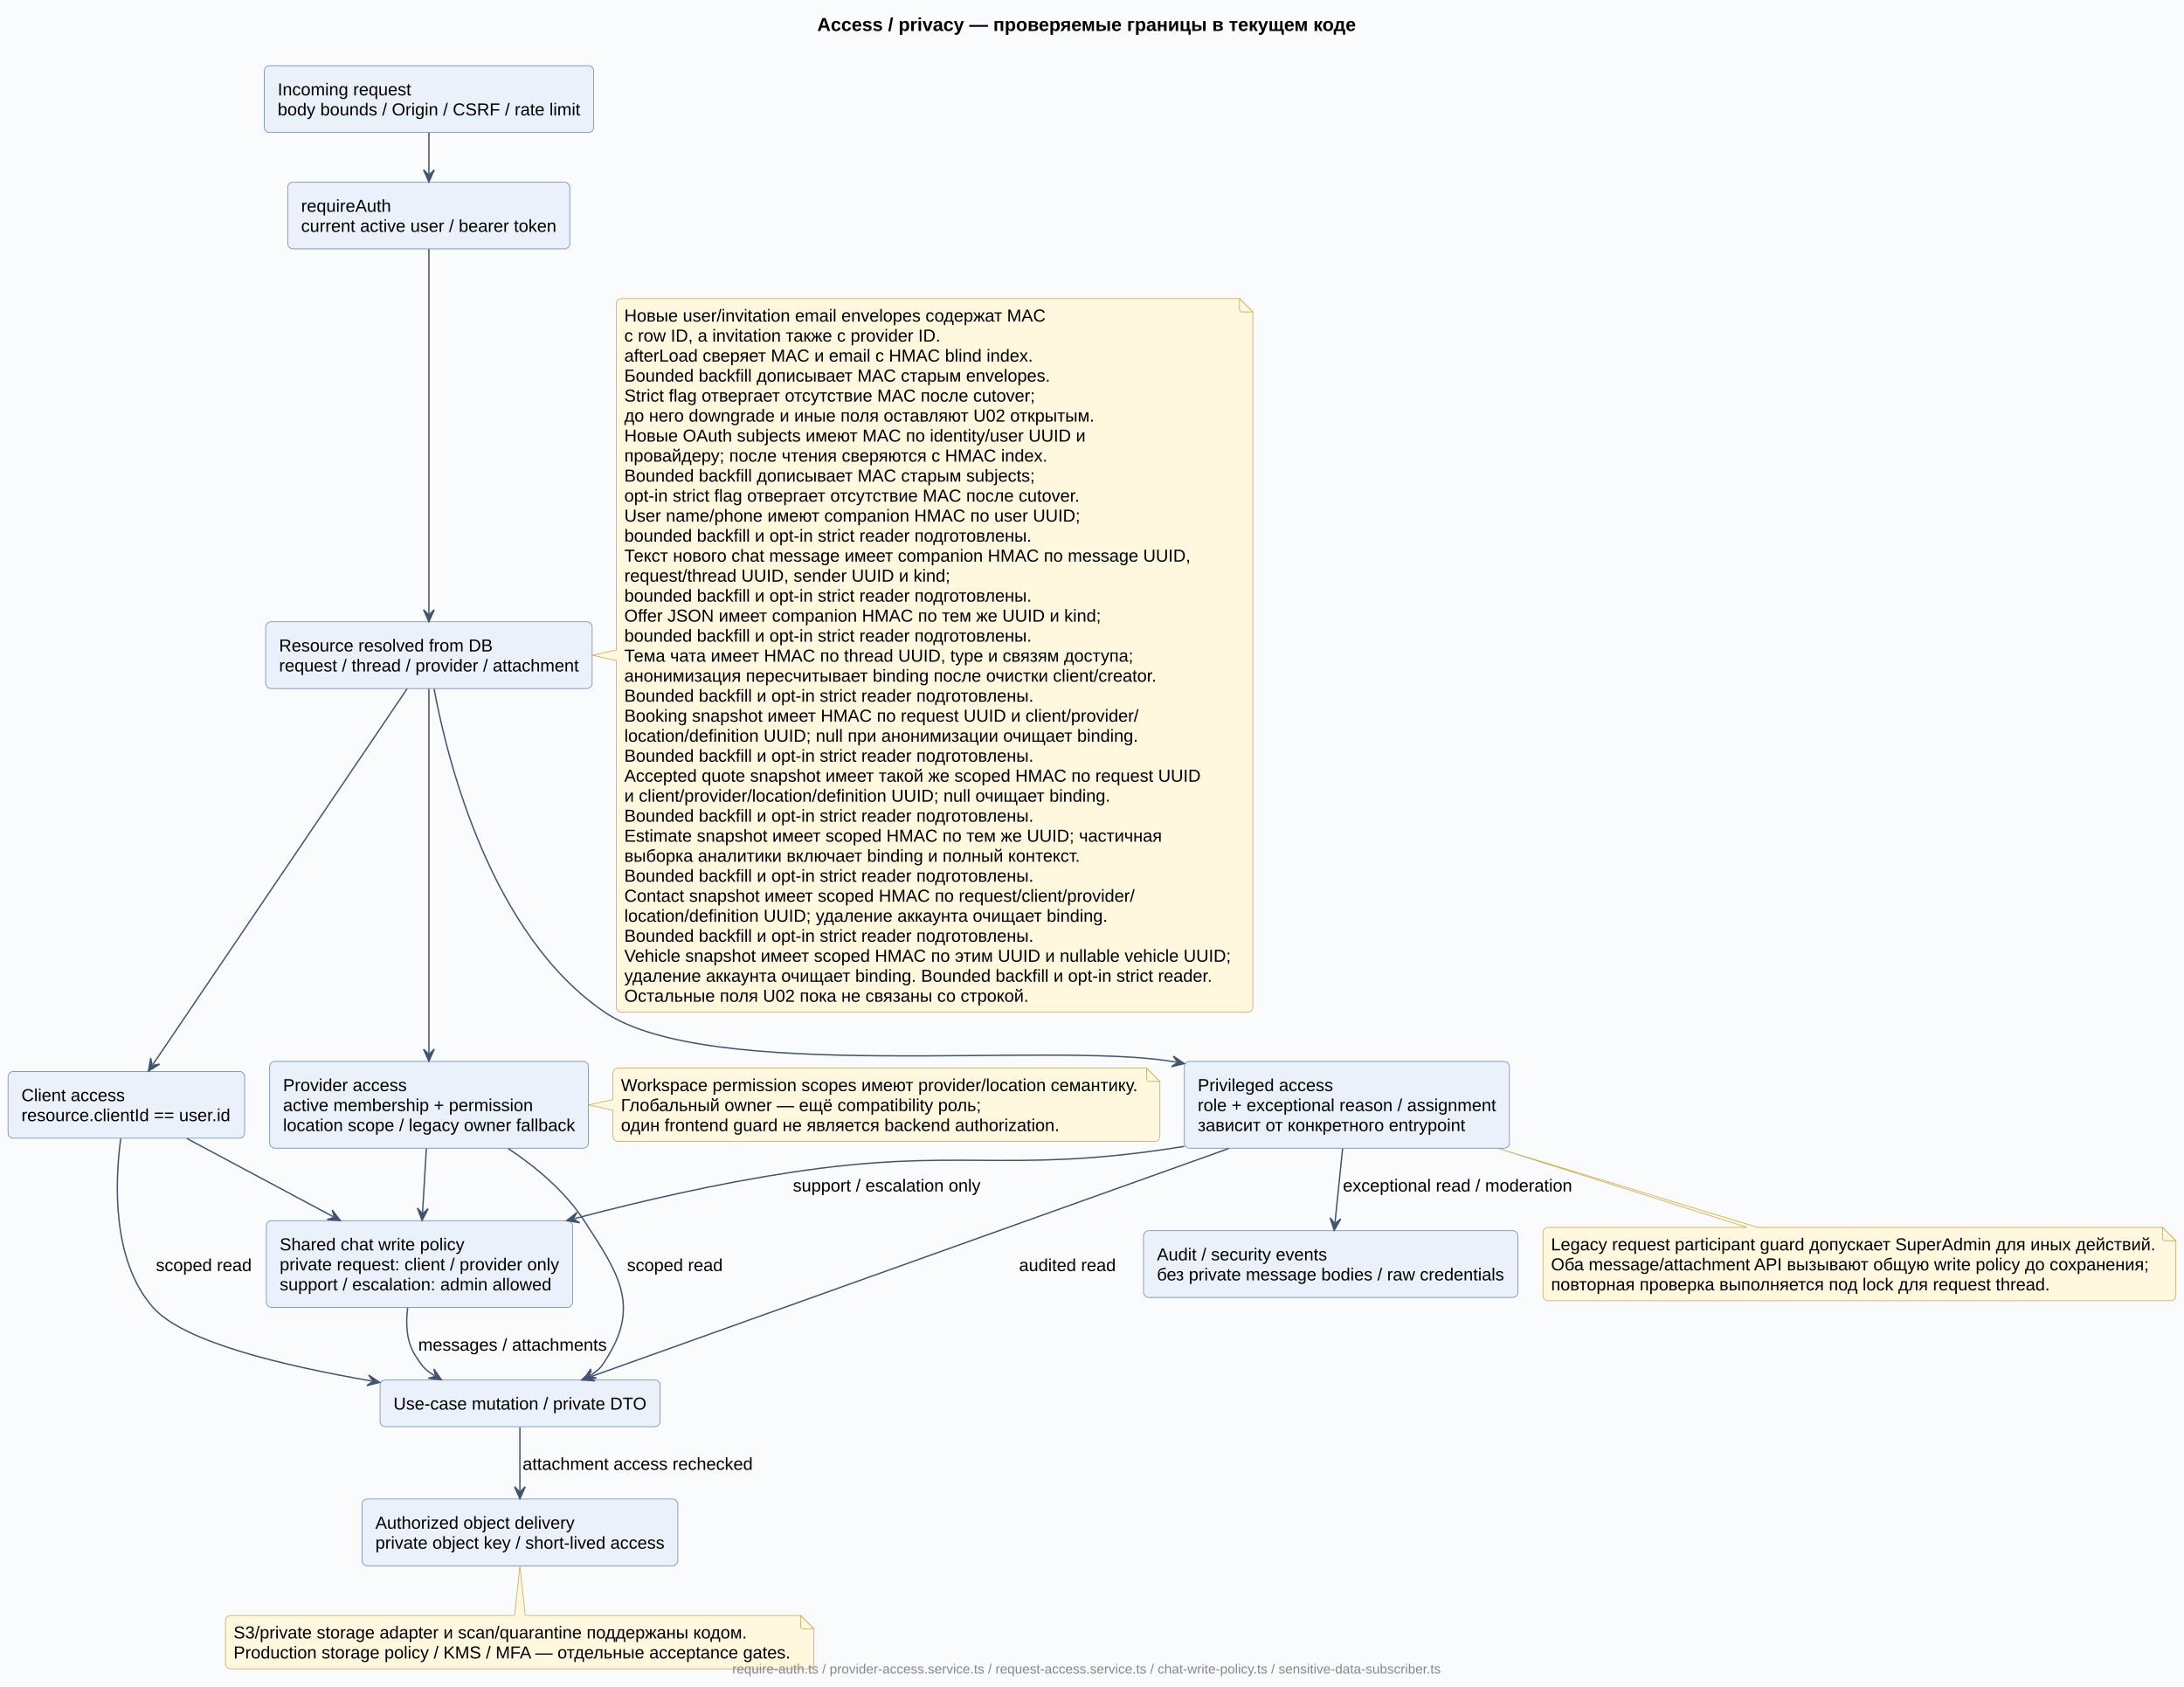
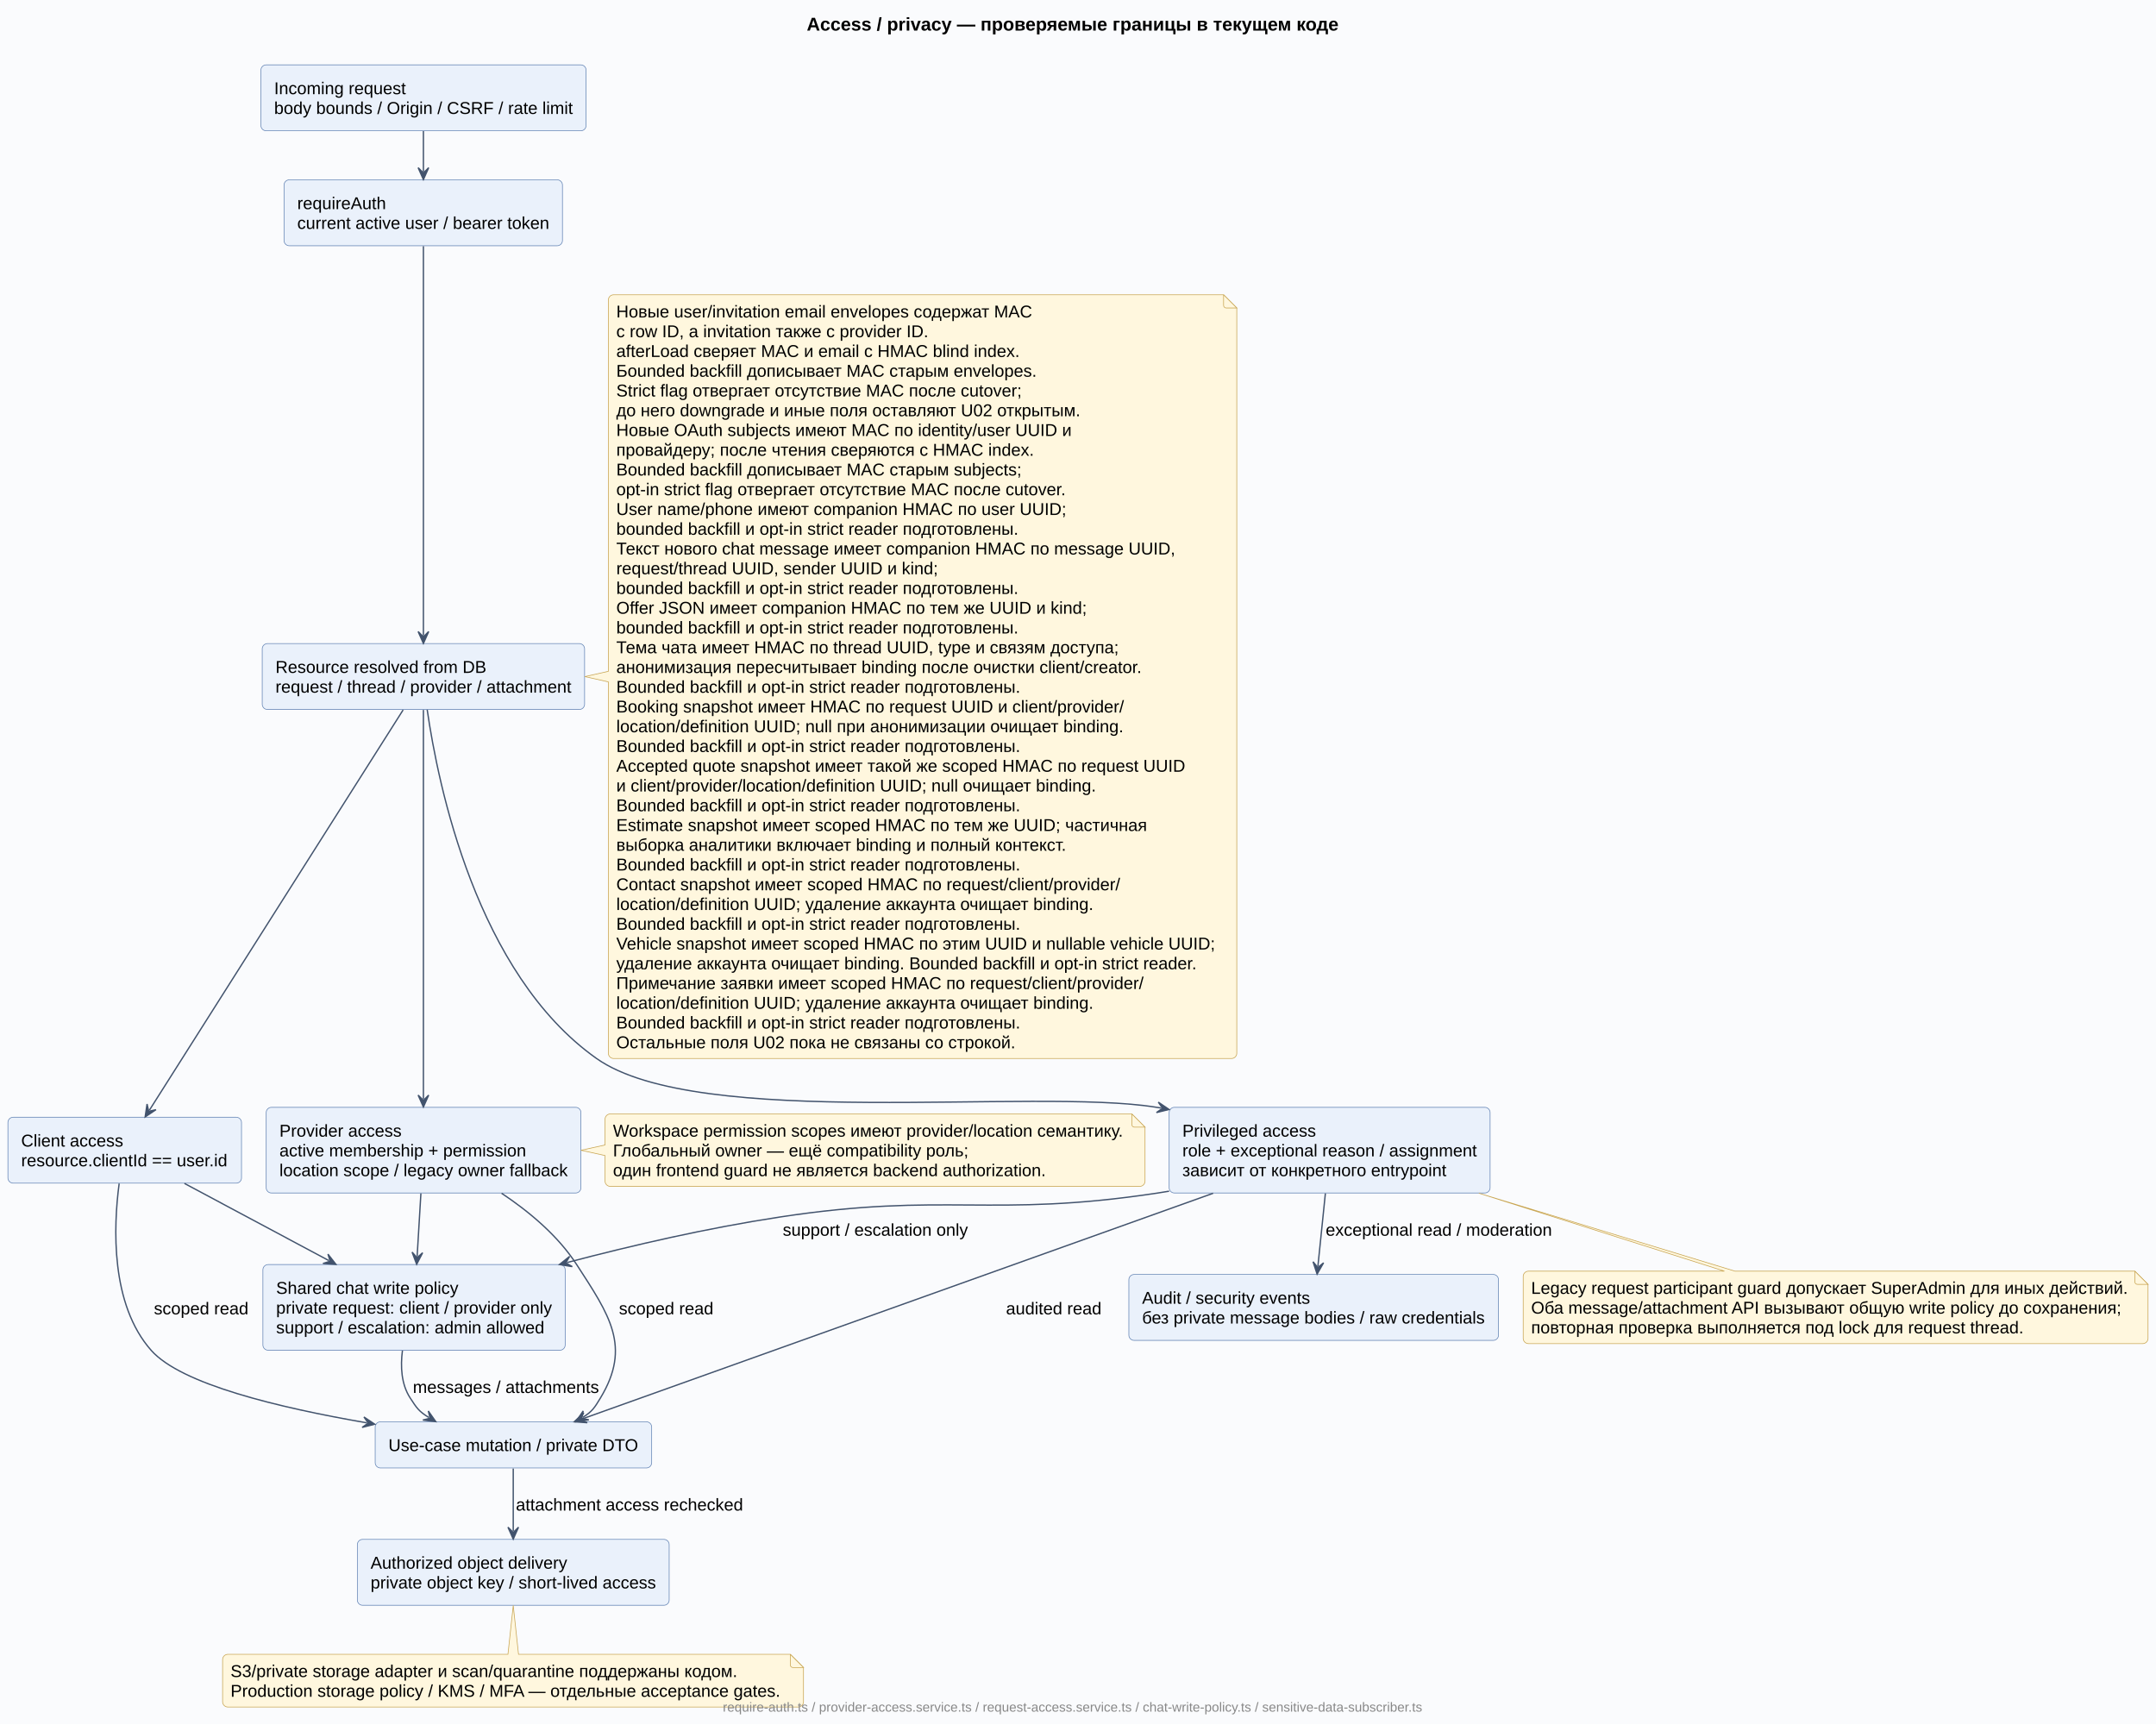
- <svg xmlns="http://www.w3.org/2000/svg" contentStyleType="text/css" data-diagram-type="DESCRIPTION" height="1260px" preserveAspectRatio="none" style="width:1632px;height:1260px;background:#FAFBFD;" version="1.1" viewBox="0 0 1632 1260" width="1632px" zoomAndPan="magnify">
+ <svg xmlns="http://www.w3.org/2000/svg" contentStyleType="text/css" data-diagram-type="DESCRIPTION" height="1305px" preserveAspectRatio="none" style="width:1632px;height:1305px;background:#FAFBFD;" version="1.1" viewBox="0 0 1632 1305" width="1632px" zoomAndPan="magnify">
  <defs />
  <g>
-     <rect fill="#FAFBFD" height="1260" style="stroke:none;stroke-width:1;" width="1632" x="0" y="0" />
+     <rect fill="#FAFBFD" height="1305" style="stroke:none;stroke-width:1;" width="1632" x="0" y="0" />
    <g class="title" data-source-line="2">
      <text fill="#000000" font-family="Arial" font-size="14" font-weight="bold" lengthAdjust="spacing" textLength="403.662" x="610.669" y="23.132">Access / privacy — проверяемые границы в текущем коде</text>
    </g>
    <g class="entity" data-qualified-name="Input" data-source-line="4" id="ent0002">
      <rect fill="#EAF1FB" height="49.898" rx="4" ry="4" style="stroke:#6585B5;stroke-width:0.5;" width="246.142" x="197.5" y="49.099" />
      <text fill="#000000" font-family="Arial" font-size="13" lengthAdjust="spacing" textLength="99.722" x="207.5" y="71.293">Incoming request</text>
      <text fill="#000000" font-family="Arial" font-size="13" lengthAdjust="spacing" textLength="226.142" x="207.5" y="86.241">body bounds / Origin / CSRF / rate limit</text>
    </g>
    <g class="entity" data-qualified-name="Auth" data-source-line="5" id="ent0003">
      <rect fill="#EAF1FB" height="49.898" rx="4" ry="4" style="stroke:#6585B5;stroke-width:0.5;" width="210.76" x="215" y="136.099" />
      <text fill="#000000" font-family="Arial" font-size="13" lengthAdjust="spacing" textLength="67.209" x="225" y="158.292">requireAuth</text>
      <text fill="#000000" font-family="Arial" font-size="13" lengthAdjust="spacing" textLength="190.76" x="225" y="173.241">current active user / bearer token</text>
    </g>
    <g class="entity" data-qualified-name="Resource" data-source-line="6" id="ent0004">
-       <rect fill="#EAF1FB" height="49.898" rx="4" ry="4" style="stroke:#6585B5;stroke-width:0.5;" width="244.009" x="198.5" y="464.599" />
-       <text fill="#000000" font-family="Arial" font-size="13" lengthAdjust="spacing" textLength="159.669" x="208.5" y="486.793">Resource resolved from DB</text>
-       <text fill="#000000" font-family="Arial" font-size="13" lengthAdjust="spacing" textLength="224.009" x="208.5" y="501.741">request / thread / provider / attachment</text>
+       <rect fill="#EAF1FB" height="49.898" rx="4" ry="4" style="stroke:#6585B5;stroke-width:0.5;" width="244.009" x="198.5" y="487.099" />
+       <text fill="#000000" font-family="Arial" font-size="13" lengthAdjust="spacing" textLength="159.669" x="208.5" y="509.293">Resource resolved from DB</text>
+       <text fill="#000000" font-family="Arial" font-size="13" lengthAdjust="spacing" textLength="224.009" x="208.5" y="524.241">request / thread / provider / attachment</text>
    </g>
    <g class="entity" data-qualified-name="Client" data-source-line="7" id="ent0005">
-       <rect fill="#EAF1FB" height="49.898" rx="4" ry="4" style="stroke:#6585B5;stroke-width:0.5;" width="176.806" x="6" y="800.599" />
-       <text fill="#000000" font-family="Arial" font-size="13" lengthAdjust="spacing" textLength="77.308" x="16" y="822.793">Client access</text>
-       <text fill="#000000" font-family="Arial" font-size="13" lengthAdjust="spacing" textLength="156.806" x="16" y="837.741">resource.clientId == user.id</text>
+       <rect fill="#EAF1FB" height="49.898" rx="4" ry="4" style="stroke:#6585B5;stroke-width:0.5;" width="176.806" x="6" y="845.599" />
+       <text fill="#000000" font-family="Arial" font-size="13" lengthAdjust="spacing" textLength="77.308" x="16" y="867.793">Client access</text>
+       <text fill="#000000" font-family="Arial" font-size="13" lengthAdjust="spacing" textLength="156.806" x="16" y="882.741">resource.clientId == user.id</text>
    </g>
    <g class="entity" data-qualified-name="Provider" data-source-line="8" id="ent0006">
-       <rect fill="#EAF1FB" height="64.846" rx="4" ry="4" style="stroke:#6585B5;stroke-width:0.5;" width="238.232" x="201.5" y="793.099" />
-       <text fill="#000000" font-family="Arial" font-size="13" lengthAdjust="spacing" textLength="92.479" x="211.5" y="815.293">Provider access</text>
-       <text fill="#000000" font-family="Arial" font-size="13" lengthAdjust="spacing" textLength="186.767" x="211.5" y="830.241">active membership + permission</text>
-       <text fill="#000000" font-family="Arial" font-size="13" lengthAdjust="spacing" textLength="218.232" x="211.5" y="845.19">location scope / legacy owner fallback</text>
+       <rect fill="#EAF1FB" height="64.846" rx="4" ry="4" style="stroke:#6585B5;stroke-width:0.5;" width="238.232" x="201.5" y="838.099" />
+       <text fill="#000000" font-family="Arial" font-size="13" lengthAdjust="spacing" textLength="92.479" x="211.5" y="860.293">Provider access</text>
+       <text fill="#000000" font-family="Arial" font-size="13" lengthAdjust="spacing" textLength="186.767" x="211.5" y="875.241">active membership + permission</text>
+       <text fill="#000000" font-family="Arial" font-size="13" lengthAdjust="spacing" textLength="218.232" x="211.5" y="890.19">location scope / legacy owner fallback</text>
    </g>
    <g class="entity" data-qualified-name="Admin" data-source-line="9" id="ent0007">
-       <rect fill="#EAF1FB" height="64.846" rx="4" ry="4" style="stroke:#6585B5;stroke-width:0.5;" width="242.936" x="885" y="793.099" />
-       <text fill="#000000" font-family="Arial" font-size="13" lengthAdjust="spacing" textLength="101.156" x="895" y="815.293">Privileged access</text>
-       <text fill="#000000" font-family="Arial" font-size="13" lengthAdjust="spacing" textLength="222.936" x="895" y="830.241">role + exceptional reason / assignment</text>
-       <text fill="#000000" font-family="Arial" font-size="13" lengthAdjust="spacing" textLength="200.764" x="895" y="845.19">зависит от конкретного entrypoint</text>
+       <rect fill="#EAF1FB" height="64.846" rx="4" ry="4" style="stroke:#6585B5;stroke-width:0.5;" width="242.936" x="885" y="838.099" />
+       <text fill="#000000" font-family="Arial" font-size="13" lengthAdjust="spacing" textLength="101.156" x="895" y="860.293">Privileged access</text>
+       <text fill="#000000" font-family="Arial" font-size="13" lengthAdjust="spacing" textLength="222.936" x="895" y="875.241">role + exceptional reason / assignment</text>
+       <text fill="#000000" font-family="Arial" font-size="13" lengthAdjust="spacing" textLength="200.764" x="895" y="890.19">зависит от конкретного entrypoint</text>
    </g>
    <g class="entity" data-qualified-name="ChatWrite" data-source-line="10" id="ent0008">
-       <rect fill="#EAF1FB" height="64.846" rx="4" ry="4" style="stroke:#6585B5;stroke-width:0.5;" width="228.825" x="199" y="912.099" />
-       <text fill="#000000" font-family="Arial" font-size="13" lengthAdjust="spacing" textLength="138.011" x="209" y="934.293">Shared chat write policy</text>
-       <text fill="#000000" font-family="Arial" font-size="13" lengthAdjust="spacing" textLength="208.825" x="209" y="949.241">private request: client / provider only</text>
-       <text fill="#000000" font-family="Arial" font-size="13" lengthAdjust="spacing" textLength="203.061" x="209" y="964.19">support / escalation: admin allowed</text>
+       <rect fill="#EAF1FB" height="64.846" rx="4" ry="4" style="stroke:#6585B5;stroke-width:0.5;" width="228.825" x="199" y="957.099" />
+       <text fill="#000000" font-family="Arial" font-size="13" lengthAdjust="spacing" textLength="138.011" x="209" y="979.293">Shared chat write policy</text>
+       <text fill="#000000" font-family="Arial" font-size="13" lengthAdjust="spacing" textLength="208.825" x="209" y="994.241">private request: client / provider only</text>
+       <text fill="#000000" font-family="Arial" font-size="13" lengthAdjust="spacing" textLength="203.061" x="209" y="1009.19">support / escalation: admin allowed</text>
    </g>
    <g class="entity" data-qualified-name="Result" data-source-line="11" id="ent0009">
-       <rect fill="#EAF1FB" height="34.949" rx="4" ry="4" style="stroke:#6585B5;stroke-width:0.5;" width="209.287" x="284" y="1031.099" />
-       <text fill="#000000" font-family="Arial" font-size="13" lengthAdjust="spacing" textLength="189.287" x="294" y="1053.293">Use-case mutation / private DTO</text>
+       <rect fill="#EAF1FB" height="34.949" rx="4" ry="4" style="stroke:#6585B5;stroke-width:0.5;" width="209.287" x="284" y="1076.099" />
+       <text fill="#000000" font-family="Arial" font-size="13" lengthAdjust="spacing" textLength="189.287" x="294" y="1098.293">Use-case mutation / private DTO</text>
    </g>
    <g class="entity" data-qualified-name="Object" data-source-line="12" id="ent0010">
-       <rect fill="#EAF1FB" height="49.898" rx="4" ry="4" style="stroke:#6585B5;stroke-width:0.5;" width="236.036" x="270.5" y="1120.099" />
-       <text fill="#000000" font-family="Arial" font-size="13" lengthAdjust="spacing" textLength="148.859" x="280.5" y="1142.293">Authorized object delivery</text>
-       <text fill="#000000" font-family="Arial" font-size="13" lengthAdjust="spacing" textLength="216.036" x="280.5" y="1157.241">private object key / short-lived access</text>
+       <rect fill="#EAF1FB" height="49.898" rx="4" ry="4" style="stroke:#6585B5;stroke-width:0.5;" width="236.036" x="270.5" y="1165.099" />
+       <text fill="#000000" font-family="Arial" font-size="13" lengthAdjust="spacing" textLength="148.859" x="280.5" y="1187.293">Authorized object delivery</text>
+       <text fill="#000000" font-family="Arial" font-size="13" lengthAdjust="spacing" textLength="216.036" x="280.5" y="1202.241">private object key / short-lived access</text>
    </g>
    <g class="entity" data-qualified-name="Audit" data-source-line="13" id="ent0011">
-       <rect fill="#EAF1FB" height="49.898" rx="4" ry="4" style="stroke:#6585B5;stroke-width:0.5;" width="279.81" x="854.5" y="919.599" />
-       <text fill="#000000" font-family="Arial" font-size="13" lengthAdjust="spacing" textLength="127.169" x="864.5" y="941.793">Audit / security events</text>
-       <text fill="#000000" font-family="Arial" font-size="13" lengthAdjust="spacing" textLength="259.81" x="864.5" y="956.741">без private message bodies / raw credentials</text>
+       <rect fill="#EAF1FB" height="49.898" rx="4" ry="4" style="stroke:#6585B5;stroke-width:0.5;" width="279.81" x="854.5" y="964.599" />
+       <text fill="#000000" font-family="Arial" font-size="13" lengthAdjust="spacing" textLength="127.169" x="864.5" y="986.793">Audit / security events</text>
+       <text fill="#000000" font-family="Arial" font-size="13" lengthAdjust="spacing" textLength="259.81" x="864.5" y="1001.741">без private message bodies / raw credentials</text>
    </g>
    <g class="entity" data-qualified-name="GMN26" data-source-line="29" id="ent0027">
-       <path d="M458,802.099 L458,821.599 L439.732,825.599 L458,829.599 L458,848.945 A4,4 0 0 0 462,852.945 L862.734,852.945 A4,4 0 0 0 866.734,848.945 L866.734,808.099 L856.734,798.099 L462,798.099 A4,4 0 0 0 458,802.099" fill="#FFF7DE" style="stroke:#C8A552;stroke-width:0.5;" />
-       <path d="M856.734,798.099 L856.734,806.099 A2,2 0 0 0 858.734,808.099 L866.734,808.099 L856.734,798.099" fill="#FFF7DE" style="stroke:#C8A552;stroke-width:0.5;" />
-       <text fill="#000000" font-family="Arial" font-size="13" lengthAdjust="spacing" textLength="387.734" x="464" y="815.293">Workspace permission scopes имеют provider/location семантику.</text>
-       <text fill="#000000" font-family="Arial" font-size="13" lengthAdjust="spacing" textLength="270.252" x="464" y="830.241">Глобальный owner — ещё compatibility роль;</text>
-       <text fill="#000000" font-family="Arial" font-size="13" lengthAdjust="spacing" textLength="328.783" x="464" y="845.19">один frontend guard не является backend authorization.</text>
+       <path d="M458,847.099 L458,866.599 L439.732,870.599 L458,874.599 L458,893.945 A4,4 0 0 0 462,897.945 L862.734,897.945 A4,4 0 0 0 866.734,893.945 L866.734,853.099 L856.734,843.099 L462,843.099 A4,4 0 0 0 458,847.099" fill="#FFF7DE" style="stroke:#C8A552;stroke-width:0.5;" />
+       <path d="M856.734,843.099 L856.734,851.099 A2,2 0 0 0 858.734,853.099 L866.734,853.099 L856.734,843.099" fill="#FFF7DE" style="stroke:#C8A552;stroke-width:0.5;" />
+       <text fill="#000000" font-family="Arial" font-size="13" lengthAdjust="spacing" textLength="387.734" x="464" y="860.293">Workspace permission scopes имеют provider/location семантику.</text>
+       <text fill="#000000" font-family="Arial" font-size="13" lengthAdjust="spacing" textLength="270.252" x="464" y="875.241">Глобальный owner — ещё compatibility роль;</text>
+       <text fill="#000000" font-family="Arial" font-size="13" lengthAdjust="spacing" textLength="328.783" x="464" y="890.19">один frontend guard не является backend authorization.</text>
    </g>
    <g class="entity" data-qualified-name="GMN29" data-source-line="34" id="ent0030">
-       <path d="M460.5,227.099 L460.5,485.599 L442.685,489.599 L460.5,493.599 L460.5,752.304 A4,4 0 0 0 464.5,756.304 L932.202,756.304 A4,4 0 0 0 936.202,752.304 L936.202,233.099 L926.202,223.099 L464.5,223.099 A4,4 0 0 0 460.5,227.099" fill="#FFF7DE" style="stroke:#C8A552;stroke-width:0.5;" />
+       <path d="M460.5,227.099 L460.5,508.099 L442.685,512.099 L460.5,516.099 L460.5,797.15 A4,4 0 0 0 464.5,801.15 L932.202,801.15 A4,4 0 0 0 936.202,797.15 L936.202,233.099 L926.202,223.099 L464.5,223.099 A4,4 0 0 0 460.5,227.099" fill="#FFF7DE" style="stroke:#C8A552;stroke-width:0.5;" />
      <path d="M926.202,223.099 L926.202,231.099 A2,2 0 0 0 928.202,233.099 L936.202,233.099 L926.202,223.099" fill="#FFF7DE" style="stroke:#C8A552;stroke-width:0.5;" />
      <text fill="#000000" font-family="Arial" font-size="13" lengthAdjust="spacing" textLength="315.244" x="466.5" y="240.292">Новые user/invitation email envelopes содержат MAC</text>
      <text fill="#000000" font-family="Arial" font-size="13" lengthAdjust="spacing" textLength="236.368" x="466.5" y="255.241">с row ID, а invitation также с provider ID.</text>
      <text fill="#000000" font-family="Arial" font-size="13" lengthAdjust="spacing" textLength="306.065" x="466.5" y="270.19">afterLoad сверяет MAC и email с HMAC blind index.</text>
      <text fill="#000000" font-family="Arial" font-size="13" lengthAdjust="spacing" textLength="318.951" x="466.5" y="285.139">Бounded backfill дописывает MAC старым envelopes.</text>
      <text fill="#000000" font-family="Arial" font-size="13" lengthAdjust="spacing" textLength="308.655" x="466.5" y="300.087">Strict flag отвергает отсутствие MAC после cutover;</text>
      <text fill="#000000" font-family="Arial" font-size="13" lengthAdjust="spacing" textLength="352.879" x="466.5" y="315.036">до него downgrade и иные поля оставляют U02 открытым.</text>
      <text fill="#000000" font-family="Arial" font-size="13" lengthAdjust="spacing" textLength="344.957" x="466.5" y="329.985">Новые OAuth subjects имеют MAC по identity/user UUID и</text>
      <text fill="#000000" font-family="Arial" font-size="13" lengthAdjust="spacing" textLength="317.364" x="466.5" y="344.934">провайдеру; после чтения сверяются с HMAC index.</text>
      <text fill="#000000" font-family="Arial" font-size="13" lengthAdjust="spacing" textLength="307.512" x="466.5" y="359.882">Bounded backfill дописывает MAC старым subjects;</text>
      <text fill="#000000" font-family="Arial" font-size="13" lengthAdjust="spacing" textLength="342.615" x="466.5" y="374.831">opt-in strict flag отвергает отсутствие MAC после cutover.</text>
      <text fill="#000000" font-family="Arial" font-size="13" lengthAdjust="spacing" textLength="340.964" x="466.5" y="389.78">User name/phone имеют companion HMAC по user UUID;</text>
      <text fill="#000000" font-family="Arial" font-size="13" lengthAdjust="spacing" textLength="305.684" x="466.5" y="404.728">bounded backfill и opt-in strict reader подготовлены.</text>
      <text fill="#000000" font-family="Arial" font-size="13" lengthAdjust="spacing" textLength="424.55" x="466.5" y="419.677">Текст нового chat message имеет companion HMAC по message UUID,</text>
      <text fill="#000000" font-family="Arial" font-size="13" lengthAdjust="spacing" textLength="243.528" x="466.5" y="434.626">request/thread UUID, sender UUID и kind;</text>
      <text fill="#000000" font-family="Arial" font-size="13" lengthAdjust="spacing" textLength="305.684" x="466.5" y="449.575">bounded backfill и opt-in strict reader подготовлены.</text>
      <text fill="#000000" font-family="Arial" font-size="13" lengthAdjust="spacing" textLength="356.986" x="466.5" y="464.523">Offer JSON имеет companion HMAC по тем же UUID и kind;</text>
      <text fill="#000000" font-family="Arial" font-size="13" lengthAdjust="spacing" textLength="305.684" x="466.5" y="479.472">bounded backfill и opt-in strict reader подготовлены.</text>
      <text fill="#000000" font-family="Arial" font-size="13" lengthAdjust="spacing" textLength="381.919" x="466.5" y="494.421">Тема чата имеет HMAC по thread UUID, type и связям доступа;</text>
      <text fill="#000000" font-family="Arial" font-size="13" lengthAdjust="spacing" textLength="399.369" x="466.5" y="509.37">анонимизация пересчитывает binding после очистки client/creator.</text>
      <text fill="#000000" font-family="Arial" font-size="13" lengthAdjust="spacing" textLength="307.125" x="466.5" y="524.318">Bounded backfill и opt-in strict reader подготовлены.</text>
      <text fill="#000000" font-family="Arial" font-size="13" lengthAdjust="spacing" textLength="384.731" x="466.5" y="539.267">Booking snapshot имеет HMAC по request UUID и client/provider/</text>
      <text fill="#000000" font-family="Arial" font-size="13" lengthAdjust="spacing" textLength="384.636" x="466.5" y="554.216">location/definition UUID; null при анонимизации очищает binding.</text>
      <text fill="#000000" font-family="Arial" font-size="13" lengthAdjust="spacing" textLength="307.125" x="466.5" y="569.165">Bounded backfill и opt-in strict reader подготовлены.</text>
      <text fill="#000000" font-family="Arial" font-size="13" lengthAdjust="spacing" textLength="431.12" x="466.5" y="584.113">Accepted quote snapshot имеет такой же scoped HMAC по request UUID</text>
      <text fill="#000000" font-family="Arial" font-size="13" lengthAdjust="spacing" textLength="363.854" x="466.5" y="599.062">и client/provider/location/definition UUID; null очищает binding.</text>
      <text fill="#000000" font-family="Arial" font-size="13" lengthAdjust="spacing" textLength="307.125" x="466.5" y="614.011">Bounded backfill и opt-in strict reader подготовлены.</text>
      <text fill="#000000" font-family="Arial" font-size="13" lengthAdjust="spacing" textLength="402.295" x="466.5" y="628.96">Estimate snapshot имеет scoped HMAC по тем же UUID; частичная</text>
      <text fill="#000000" font-family="Arial" font-size="13" lengthAdjust="spacing" textLength="342.373" x="466.5" y="643.908">выборка аналитики включает binding и полный контекст.</text>
      <text fill="#000000" font-family="Arial" font-size="13" lengthAdjust="spacing" textLength="307.125" x="466.5" y="658.857">Bounded backfill и opt-in strict reader подготовлены.</text>
      <text fill="#000000" font-family="Arial" font-size="13" lengthAdjust="spacing" textLength="381.824" x="466.5" y="673.806">Contact snapshot имеет scoped HMAC по request/client/provider/</text>
      <text fill="#000000" font-family="Arial" font-size="13" lengthAdjust="spacing" textLength="362.318" x="466.5" y="688.754">location/definition UUID; удаление аккаунта очищает binding.</text>
      <text fill="#000000" font-family="Arial" font-size="13" lengthAdjust="spacing" textLength="307.125" x="466.5" y="703.703">Bounded backfill и opt-in strict reader подготовлены.</text>
      <text fill="#000000" font-family="Arial" font-size="13" lengthAdjust="spacing" textLength="454.702" x="466.5" y="718.652">Vehicle snapshot имеет scoped HMAC по этим UUID и nullable vehicle UUID;</text>
      <text fill="#000000" font-family="Arial" font-size="13" lengthAdjust="spacing" textLength="441.118" x="466.5" y="733.601">удаление аккаунта очищает binding. Bounded backfill и opt-in strict reader.</text>
-       <text fill="#000000" font-family="Arial" font-size="13" lengthAdjust="spacing" textLength="302.123" x="466.5" y="748.549">Остальные поля U02 пока не связаны со строкой.</text>
+       <text fill="#000000" font-family="Arial" font-size="13" lengthAdjust="spacing" textLength="400.023" x="466.5" y="748.549">Примечание заявки имеет scoped HMAC по request/client/provider/</text>
+       <text fill="#000000" font-family="Arial" font-size="13" lengthAdjust="spacing" textLength="362.318" x="466.5" y="763.498">location/definition UUID; удаление аккаунта очищает binding.</text>
+       <text fill="#000000" font-family="Arial" font-size="13" lengthAdjust="spacing" textLength="307.125" x="466.5" y="778.447">Bounded backfill и opt-in strict reader подготовлены.</text>
+       <text fill="#000000" font-family="Arial" font-size="13" lengthAdjust="spacing" textLength="302.123" x="466.5" y="793.395">Остальные поля U02 пока не связаны со строкой.</text>
    </g>
-     <g class="entity" data-qualified-name="GMN32" data-source-line="71" id="ent0033">
-       <path d="M1153,921.099 L1153,967.945 A4,4 0 0 0 1157,971.945 L1621.966,971.945 A4,4 0 0 0 1625.966,967.945 L1625.966,927.099 L1615.966,917.099 L1313.318,917.099 L1119.457,858.107 L1305.318,917.099 L1157,917.099 A4,4 0 0 0 1153,921.099" fill="#FFF7DE" style="stroke:#C8A552;stroke-width:0.5;" />
-       <path d="M1615.966,917.099 L1615.966,925.099 A2,2 0 0 0 1617.966,927.099 L1625.966,927.099 L1615.966,917.099" fill="#FFF7DE" style="stroke:#C8A552;stroke-width:0.5;" />
-       <text fill="#000000" font-family="Arial" font-size="13" lengthAdjust="spacing" textLength="451.966" x="1159" y="934.293">Legacy request participant guard допускает SuperAdmin для иных действий.</text>
-       <text fill="#000000" font-family="Arial" font-size="13" lengthAdjust="spacing" textLength="448.018" x="1159" y="949.241">Оба message/attachment API вызывают общую write policy до сохранения;</text>
-       <text fill="#000000" font-family="Arial" font-size="13" lengthAdjust="spacing" textLength="374.169" x="1159" y="964.19">повторная проверка выполняется под lock для request thread.</text>
+     <g class="entity" data-qualified-name="GMN32" data-source-line="74" id="ent0033">
+       <path d="M1153,966.099 L1153,1012.945 A4,4 0 0 0 1157,1016.945 L1621.966,1016.945 A4,4 0 0 0 1625.966,1012.945 L1625.966,972.099 L1615.966,962.099 L1313.318,962.099 L1119.457,903.107 L1305.318,962.099 L1157,962.099 A4,4 0 0 0 1153,966.099" fill="#FFF7DE" style="stroke:#C8A552;stroke-width:0.5;" />
+       <path d="M1615.966,962.099 L1615.966,970.099 A2,2 0 0 0 1617.966,972.099 L1625.966,972.099 L1615.966,962.099" fill="#FFF7DE" style="stroke:#C8A552;stroke-width:0.5;" />
+       <text fill="#000000" font-family="Arial" font-size="13" lengthAdjust="spacing" textLength="451.966" x="1159" y="979.293">Legacy request participant guard допускает SuperAdmin для иных действий.</text>
+       <text fill="#000000" font-family="Arial" font-size="13" lengthAdjust="spacing" textLength="448.018" x="1159" y="994.241">Оба message/attachment API вызывают общую write policy до сохранения;</text>
+       <text fill="#000000" font-family="Arial" font-size="13" lengthAdjust="spacing" textLength="374.169" x="1159" y="1009.19">повторная проверка выполняется под lock для request thread.</text>
    </g>
-     <g class="entity" data-qualified-name="GMN35" data-source-line="76" id="ent0036">
-       <path d="M168.5,1211.099 L168.5,1242.996 A4,4 0 0 0 172.5,1246.996 L604.217,1246.996 A4,4 0 0 0 608.217,1242.996 L608.217,1217.099 L598.217,1207.099 L392.5,1207.099 L388.5,1170.101 L384.5,1207.099 L172.5,1207.099 A4,4 0 0 0 168.5,1211.099" fill="#FFF7DE" style="stroke:#C8A552;stroke-width:0.5;" />
-       <path d="M598.217,1207.099 L598.217,1215.099 A2,2 0 0 0 600.217,1217.099 L608.217,1217.099 L598.217,1207.099" fill="#FFF7DE" style="stroke:#C8A552;stroke-width:0.5;" />
-       <text fill="#000000" font-family="Arial" font-size="13" lengthAdjust="spacing" textLength="384.059" x="174.5" y="1224.293">S3/private storage adapter и scan/quarantine поддержаны кодом.</text>
-       <text fill="#000000" font-family="Arial" font-size="13" lengthAdjust="spacing" textLength="418.717" x="174.5" y="1239.241">Production storage policy / KMS / MFA — отдельные acceptance gates.</text>
+     <g class="entity" data-qualified-name="GMN35" data-source-line="79" id="ent0036">
+       <path d="M168.5,1256.099 L168.5,1287.996 A4,4 0 0 0 172.5,1291.996 L604.217,1291.996 A4,4 0 0 0 608.217,1287.996 L608.217,1262.099 L598.217,1252.099 L392.5,1252.099 L388.5,1215.101 L384.5,1252.099 L172.5,1252.099 A4,4 0 0 0 168.5,1256.099" fill="#FFF7DE" style="stroke:#C8A552;stroke-width:0.5;" />
+       <path d="M598.217,1252.099 L598.217,1260.099 A2,2 0 0 0 600.217,1262.099 L608.217,1262.099 L598.217,1252.099" fill="#FFF7DE" style="stroke:#C8A552;stroke-width:0.5;" />
+       <text fill="#000000" font-family="Arial" font-size="13" lengthAdjust="spacing" textLength="384.059" x="174.5" y="1269.293">S3/private storage adapter и scan/quarantine поддержаны кодом.</text>
+       <text fill="#000000" font-family="Arial" font-size="13" lengthAdjust="spacing" textLength="418.717" x="174.5" y="1284.241">Production storage policy / KMS / MFA — отдельные acceptance gates.</text>
    </g>
    <g class="link" data-entity-1="ent0002" data-entity-2="ent0003" data-link-type="dependency" id="lnk12">
      <polygon fill="#42536D" points="320.5,135.908,324.5,126.908,320.5,130.908,316.5,126.908,320.5,135.908" style="stroke:#42536D;stroke-width:1;" />
      <path d="M320.5,99.229 C320.5,110.714 320.5,118.415 320.5,129.908" fill="none" style="stroke:#42536D;stroke-width:1;" />
    </g>
    <g class="link" data-entity-1="ent0003" data-entity-2="ent0004" data-link-type="dependency" id="lnk13">
-       <polygon fill="#42536D" points="320.5,464.555,324.5,455.555,320.5,459.555,316.5,455.555,320.5,464.555" style="stroke:#42536D;stroke-width:1;" />
-       <path d="M320.5,186.107 C320.5,246.487 320.5,398.137 320.5,458.555" fill="none" style="stroke:#42536D;stroke-width:1;" />
+       <polygon fill="#42536D" points="320.5,486.995,324.5,477.995,320.5,481.995,316.5,477.995,320.5,486.995" style="stroke:#42536D;stroke-width:1;" />
+       <path d="M320.5,186.363 C320.5,250.359 320.5,417.181 320.5,480.995" fill="none" style="stroke:#42536D;stroke-width:1;" />
    </g>
    <g class="link" data-entity-1="ent0004" data-entity-2="ent0005" data-link-type="dependency" id="lnk14">
-       <polygon fill="#42536D" points="110.91,800.347,119.266,795.135,113.712,796.206,112.641,790.652,110.91,800.347" style="stroke:#42536D;stroke-width:1;" />
-       <path d="M304.247,514.619 C262.649,576.095 156.041,733.649 114.272,795.378" fill="none" style="stroke:#42536D;stroke-width:1;" />
+       <polygon fill="#42536D" points="109.877,845.342,118.075,839.882,112.554,841.119,111.318,835.599,109.877,845.342" style="stroke:#42536D;stroke-width:1;" />
+       <path d="M305.144,537.322 C263.914,602.359 154.344,775.199 113.09,840.274" fill="none" style="stroke:#42536D;stroke-width:1;" />
    </g>
    <g class="link" data-entity-1="ent0004" data-entity-2="ent0006" data-link-type="dependency" id="lnk15">
-       <polygon fill="#42536D" points="320.5,792.944,324.5,783.944,320.5,787.944,316.5,783.944,320.5,792.944" style="stroke:#42536D;stroke-width:1;" />
-       <path d="M320.5,514.619 C320.5,573.777 320.5,720.504 320.5,786.944" fill="none" style="stroke:#42536D;stroke-width:1;" />
+       <polygon fill="#42536D" points="320.5,837.854,324.5,828.854,320.5,832.854,316.5,828.854,320.5,837.854" style="stroke:#42536D;stroke-width:1;" />
+       <path d="M320.5,537.322 C320.5,600.009 320.5,761.553 320.5,831.854" fill="none" style="stroke:#42536D;stroke-width:1;" />
    </g>
    <g class="link" data-entity-1="ent0004" data-entity-2="ent0007" data-link-type="dependency" id="lnk16">
-       <polygon fill="#42536D" points="884.944,794.719,876.794,789.19,880.023,793.835,875.379,797.064,884.944,794.719" style="stroke:#42536D;stroke-width:1;" />
-       <path d="M324.381,514.825 C334.418,568.665 366.642,698.076 451.5,756.099 C529.574,809.482 782.151,777.889 875.5,793.099 C878.617,793.606 875.864,793.087 879.039,793.658" fill="none" style="stroke:#42536D;stroke-width:1;" />
+       <polygon fill="#42536D" points="884.944,839.719,876.794,834.19,880.023,838.835,875.379,842.064,884.944,839.719" style="stroke:#42536D;stroke-width:1;" />
+       <path d="M323.373,537.162 C331.572,594.054 360.679,736.879 451.5,801.099 C528.725,855.704 782.151,822.889 875.5,838.099 C878.617,838.606 875.864,838.087 879.039,838.658" fill="none" style="stroke:#42536D;stroke-width:1;" />
    </g>
    <g class="link" data-entity-1="ent0005" data-entity-2="ent0009" data-link-type="dependency" id="lnk17">
-       <polygon fill="#42536D" points="283.674,1032.948,275.487,1027.474,278.747,1032.097,274.124,1035.357,283.674,1032.948" style="stroke:#42536D;stroke-width:1;" />
-       <path d="M90.194,850.778 C85.833,883.611 83.543,942.195 114.5,977.099 C137.192,1002.684 210.356,1020.273 277.762,1031.926" fill="none" style="stroke:#42536D;stroke-width:1;" />
-       <text fill="#000000" font-family="Arial" font-size="13" lengthAdjust="spacing" textLength="71.551" x="116.5" y="949.793">scoped read</text>
+       <polygon fill="#42536D" points="283.674,1077.948,275.487,1072.474,278.747,1077.097,274.124,1080.357,283.674,1077.948" style="stroke:#42536D;stroke-width:1;" />
+       <path d="M90.194,895.778 C85.833,928.611 83.543,987.195 114.5,1022.099 C137.192,1047.684 210.356,1065.273 277.762,1076.926" fill="none" style="stroke:#42536D;stroke-width:1;" />
+       <text fill="#000000" font-family="Arial" font-size="13" lengthAdjust="spacing" textLength="71.551" x="116.5" y="994.793">scoped read</text>
    </g>
    <g class="link" data-entity-1="ent0006" data-entity-2="ent0009" data-link-type="dependency" id="lnk18">
-       <polygon fill="#42536D" points="435.966,1031.067,445.711,1029.644,440.193,1028.398,441.44,1022.88,435.966,1031.067" style="stroke:#42536D;stroke-width:1;" />
-       <path d="M379.666,858.132 C400.563,872.052 422.359,890.258 436.5,912.099 C461.281,950.373 478.121,974.098 454.5,1013.099 C450.012,1020.508 448.426,1023.199 441.039,1027.864" fill="none" style="stroke:#42536D;stroke-width:1;" />
-       <text fill="#000000" font-family="Arial" font-size="13" lengthAdjust="spacing" textLength="71.551" x="468.5" y="949.793">scoped read</text>
+       <polygon fill="#42536D" points="435.966,1076.067,445.711,1074.644,440.193,1073.398,441.44,1067.88,435.966,1076.067" style="stroke:#42536D;stroke-width:1;" />
+       <path d="M379.666,903.132 C400.563,917.052 422.359,935.258 436.5,957.099 C461.281,995.373 478.121,1019.098 454.5,1058.099 C450.012,1065.508 448.426,1068.199 441.039,1072.864" fill="none" style="stroke:#42536D;stroke-width:1;" />
+       <text fill="#000000" font-family="Arial" font-size="13" lengthAdjust="spacing" textLength="71.551" x="468.5" y="994.793">scoped read</text>
    </g>
    <g class="link" data-entity-1="ent0007" data-entity-2="ent0009" data-link-type="dependency" id="lnk19">
-       <polygon fill="#42536D" points="434.696,1031.079,444.517,1031.815,439.404,1029.395,441.824,1024.282,434.696,1031.079" style="stroke:#42536D;stroke-width:1;" />
-       <path d="M918.284,858.145 C785.052,905.79 542.838,992.407 440.346,1029.058" fill="none" style="stroke:#42536D;stroke-width:1;" />
-       <text fill="#000000" font-family="Arial" font-size="13" lengthAdjust="spacing" textLength="72.281" x="761.5" y="949.793">audited read</text>
+       <polygon fill="#42536D" points="434.696,1076.079,444.517,1076.815,439.404,1074.395,441.824,1069.282,434.696,1076.079" style="stroke:#42536D;stroke-width:1;" />
+       <path d="M918.284,903.145 C785.052,950.79 542.838,1037.407 440.346,1074.058" fill="none" style="stroke:#42536D;stroke-width:1;" />
+       <text fill="#000000" font-family="Arial" font-size="13" lengthAdjust="spacing" textLength="72.281" x="761.5" y="994.793">audited read</text>
    </g>
    <g class="link" data-entity-1="ent0005" data-entity-2="ent0008" data-link-type="dependency" id="lnk20">
-       <polygon fill="#42536D" points="254.306,911.974,248.253,904.205,249.896,909.618,244.483,911.261,254.306,911.974" style="stroke:#42536D;stroke-width:1;" />
-       <path d="M139.611,850.699 C172.793,868.426 212.917,889.862 249.014,909.147" fill="none" style="stroke:#42536D;stroke-width:1;" />
+       <polygon fill="#42536D" points="254.306,956.974,248.253,949.205,249.896,954.618,244.483,956.261,254.306,956.974" style="stroke:#42536D;stroke-width:1;" />
+       <path d="M139.611,895.699 C172.793,913.426 212.917,934.862 249.014,954.147" fill="none" style="stroke:#42536D;stroke-width:1;" />
    </g>
    <g class="link" data-entity-1="ent0006" data-entity-2="ent0008" data-link-type="dependency" id="lnk21">
-       <polygon fill="#42536D" points="315.396,911.911,319.926,903.166,315.694,906.92,311.94,902.689,315.396,911.911" style="stroke:#42536D;stroke-width:1;" />
-       <path d="M318.606,858.26 C317.61,874.909 316.75,889.27 315.754,905.922" fill="none" style="stroke:#42536D;stroke-width:1;" />
+       <polygon fill="#42536D" points="315.396,956.911,319.926,948.166,315.694,951.92,311.94,947.689,315.396,956.911" style="stroke:#42536D;stroke-width:1;" />
+       <path d="M318.606,903.26 C317.61,919.909 316.75,934.27 315.754,950.922" fill="none" style="stroke:#42536D;stroke-width:1;" />
    </g>
    <g class="link" data-entity-1="ent0007" data-entity-2="ent0008" data-link-type="dependency" id="lnk22">
-       <polygon fill="#42536D" points="423.474,912.084,433.194,913.669,428.31,910.815,431.164,905.931,423.474,912.084" style="stroke:#42536D;stroke-width:1;" />
-       <path d="M884.96,856.579 C881.78,857.12 878.623,857.628 875.5,858.099 C749.997,877.006 715.974,857 590.5,876.099 C534.838,884.571 479.755,897.318 429.277,910.561" fill="none" style="stroke:#42536D;stroke-width:1;" />
-       <text fill="#000000" font-family="Arial" font-size="13" lengthAdjust="spacing" textLength="140.194" x="592.5" y="890.293">support / escalation only</text>
+       <polygon fill="#42536D" points="423.474,957.084,433.194,958.669,428.31,955.815,431.164,950.931,423.474,957.084" style="stroke:#42536D;stroke-width:1;" />
+       <path d="M884.96,901.579 C881.78,902.12 878.623,902.628 875.5,903.099 C749.997,922.006 715.974,902 590.5,921.099 C534.838,929.571 479.755,942.318 429.277,955.561" fill="none" style="stroke:#42536D;stroke-width:1;" />
+       <text fill="#000000" font-family="Arial" font-size="13" lengthAdjust="spacing" textLength="140.194" x="592.5" y="935.293">support / escalation only</text>
    </g>
    <g class="link" data-entity-1="ent0008" data-entity-2="ent0009" data-link-type="dependency" id="lnk23">
-       <polygon fill="#42536D" points="329.871,1030.988,324.209,1022.93,325.582,1028.417,320.095,1029.791,329.871,1030.988" style="stroke:#42536D;stroke-width:1;" />
-       <path d="M304.629,977.232 C303.063,989.315 303.715,1002.679 310.5,1013.099 C315.348,1020.544 317.062,1023.309 324.725,1027.903" fill="none" style="stroke:#42536D;stroke-width:1;" />
-       <text fill="#000000" font-family="Arial" font-size="13" lengthAdjust="spacing" textLength="140.899" x="312.5" y="1009.293">messages / attachments</text>
+       <polygon fill="#42536D" points="329.871,1075.988,324.209,1067.93,325.582,1073.417,320.095,1074.791,329.871,1075.988" style="stroke:#42536D;stroke-width:1;" />
+       <path d="M304.629,1022.232 C303.063,1034.315 303.715,1047.679 310.5,1058.099 C315.348,1065.544 317.062,1068.309 324.725,1072.903" fill="none" style="stroke:#42536D;stroke-width:1;" />
+       <text fill="#000000" font-family="Arial" font-size="13" lengthAdjust="spacing" textLength="140.899" x="312.5" y="1054.293">messages / attachments</text>
    </g>
    <g class="link" data-entity-1="ent0009" data-entity-2="ent0010" data-link-type="dependency" id="lnk24">
-       <polygon fill="#42536D" points="388.5,1119.893,392.5,1110.893,388.5,1114.893,384.5,1110.893,388.5,1119.893" style="stroke:#42536D;stroke-width:1;" />
-       <path d="M388.5,1066.493 C388.5,1081.358 388.5,1097.174 388.5,1113.893" fill="none" style="stroke:#42536D;stroke-width:1;" />
-       <text fill="#000000" font-family="Arial" font-size="13" lengthAdjust="spacing" textLength="171.977" x="390.5" y="1098.293">attachment access rechecked</text>
+       <polygon fill="#42536D" points="388.5,1164.893,392.5,1155.893,388.5,1159.893,384.5,1155.893,388.5,1164.893" style="stroke:#42536D;stroke-width:1;" />
+       <path d="M388.5,1111.493 C388.5,1126.358 388.5,1142.174 388.5,1158.893" fill="none" style="stroke:#42536D;stroke-width:1;" />
+       <text fill="#000000" font-family="Arial" font-size="13" lengthAdjust="spacing" textLength="171.977" x="390.5" y="1143.293">attachment access rechecked</text>
    </g>
    <g class="link" data-entity-1="ent0007" data-entity-2="ent0011" data-link-type="dependency" id="lnk25">
-       <polygon fill="#42536D" points="996.989,919.336,1001.886,910.791,997.499,914.362,993.928,909.975,996.989,919.336" style="stroke:#42536D;stroke-width:1;" />
-       <path d="M1003.253,858.26 C1001.281,877.481 999.416,895.666 997.601,913.367" fill="none" style="stroke:#42536D;stroke-width:1;" />
-       <text fill="#000000" font-family="Arial" font-size="13" lengthAdjust="spacing" textLength="171.273" x="1003.5" y="890.293">exceptional read / moderation</text>
+       <polygon fill="#42536D" points="996.989,964.336,1001.886,955.791,997.499,959.362,993.928,954.975,996.989,964.336" style="stroke:#42536D;stroke-width:1;" />
+       <path d="M1003.253,903.26 C1001.281,922.481 999.416,940.666 997.601,958.367" fill="none" style="stroke:#42536D;stroke-width:1;" />
+       <text fill="#000000" font-family="Arial" font-size="13" lengthAdjust="spacing" textLength="171.273" x="1003.5" y="935.293">exceptional read / moderation</text>
    </g>
-     <g class="footer" data-source-line="79">
-       <text fill="#888888" font-family="Arial" font-size="10" lengthAdjust="spacing" textLength="530.737" x="547.131" y="1250.478">require-auth.ts / provider-access.service.ts / request-access.service.ts / chat-write-policy.ts / sensitive-data-subscriber.ts</text>
+     <g class="footer" data-source-line="82">
+       <text fill="#888888" font-family="Arial" font-size="10" lengthAdjust="spacing" textLength="530.737" x="547.131" y="1295.478">require-auth.ts / provider-access.service.ts / request-access.service.ts / chat-write-policy.ts / sensitive-data-subscriber.ts</text>
    </g>
  </g>
</svg>
